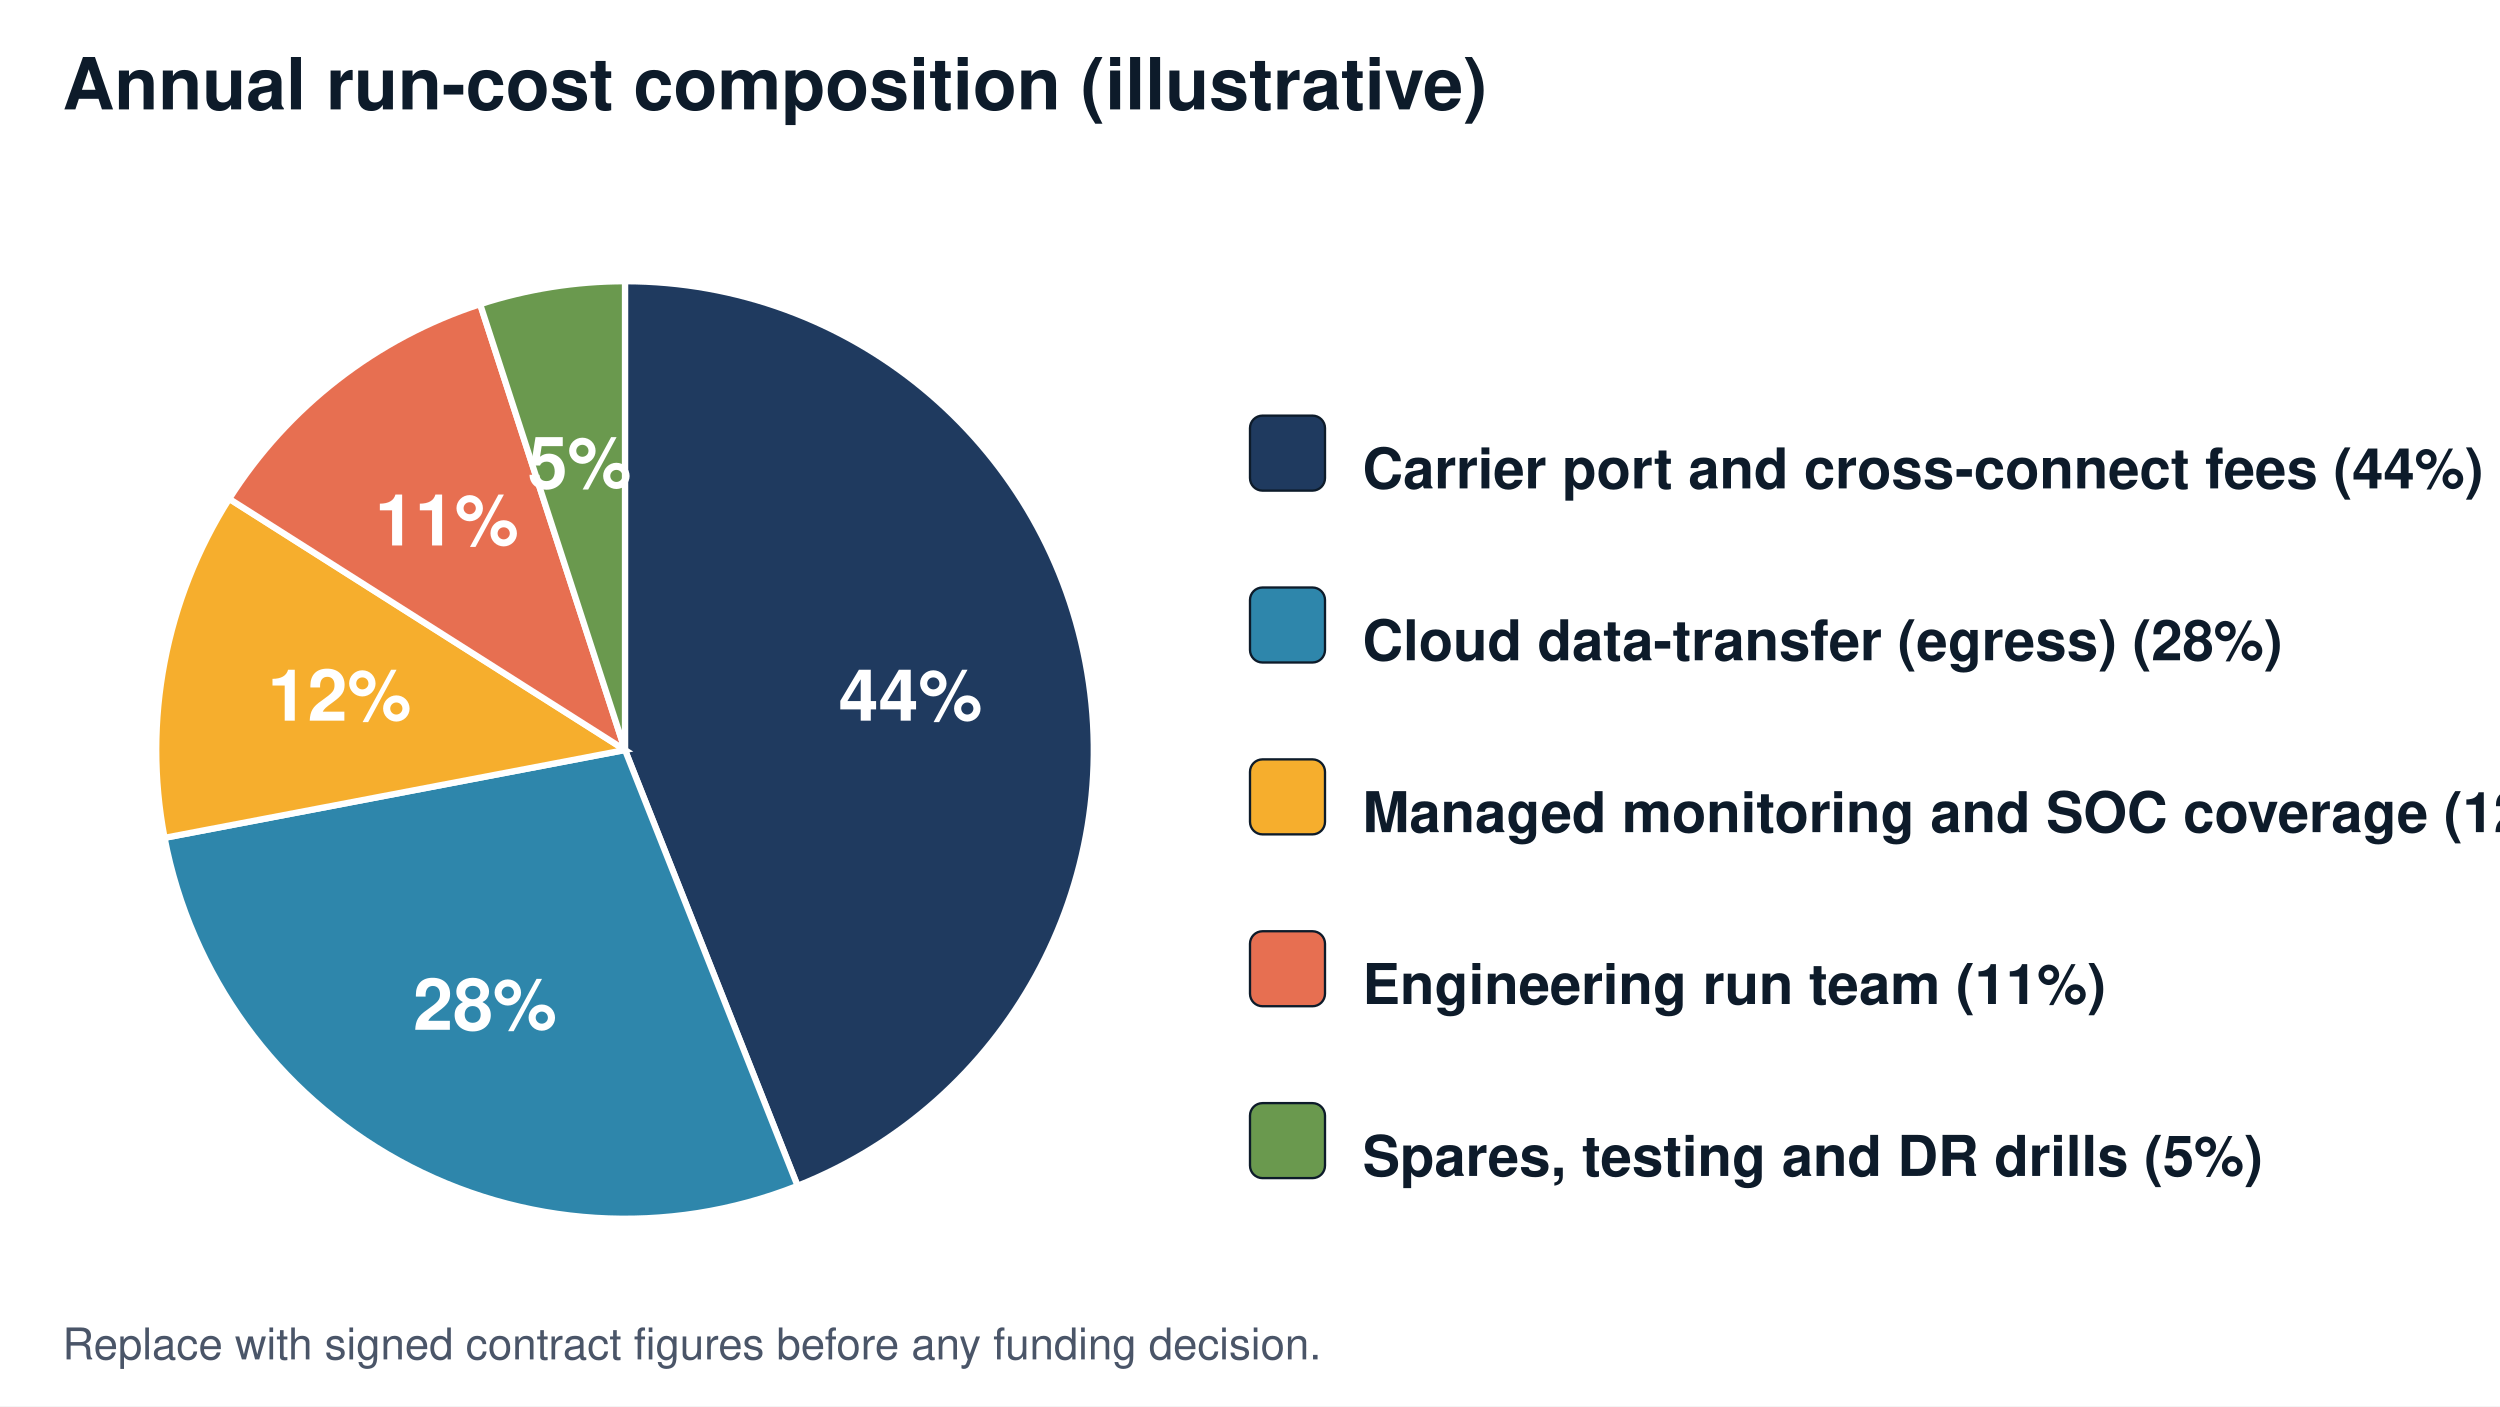
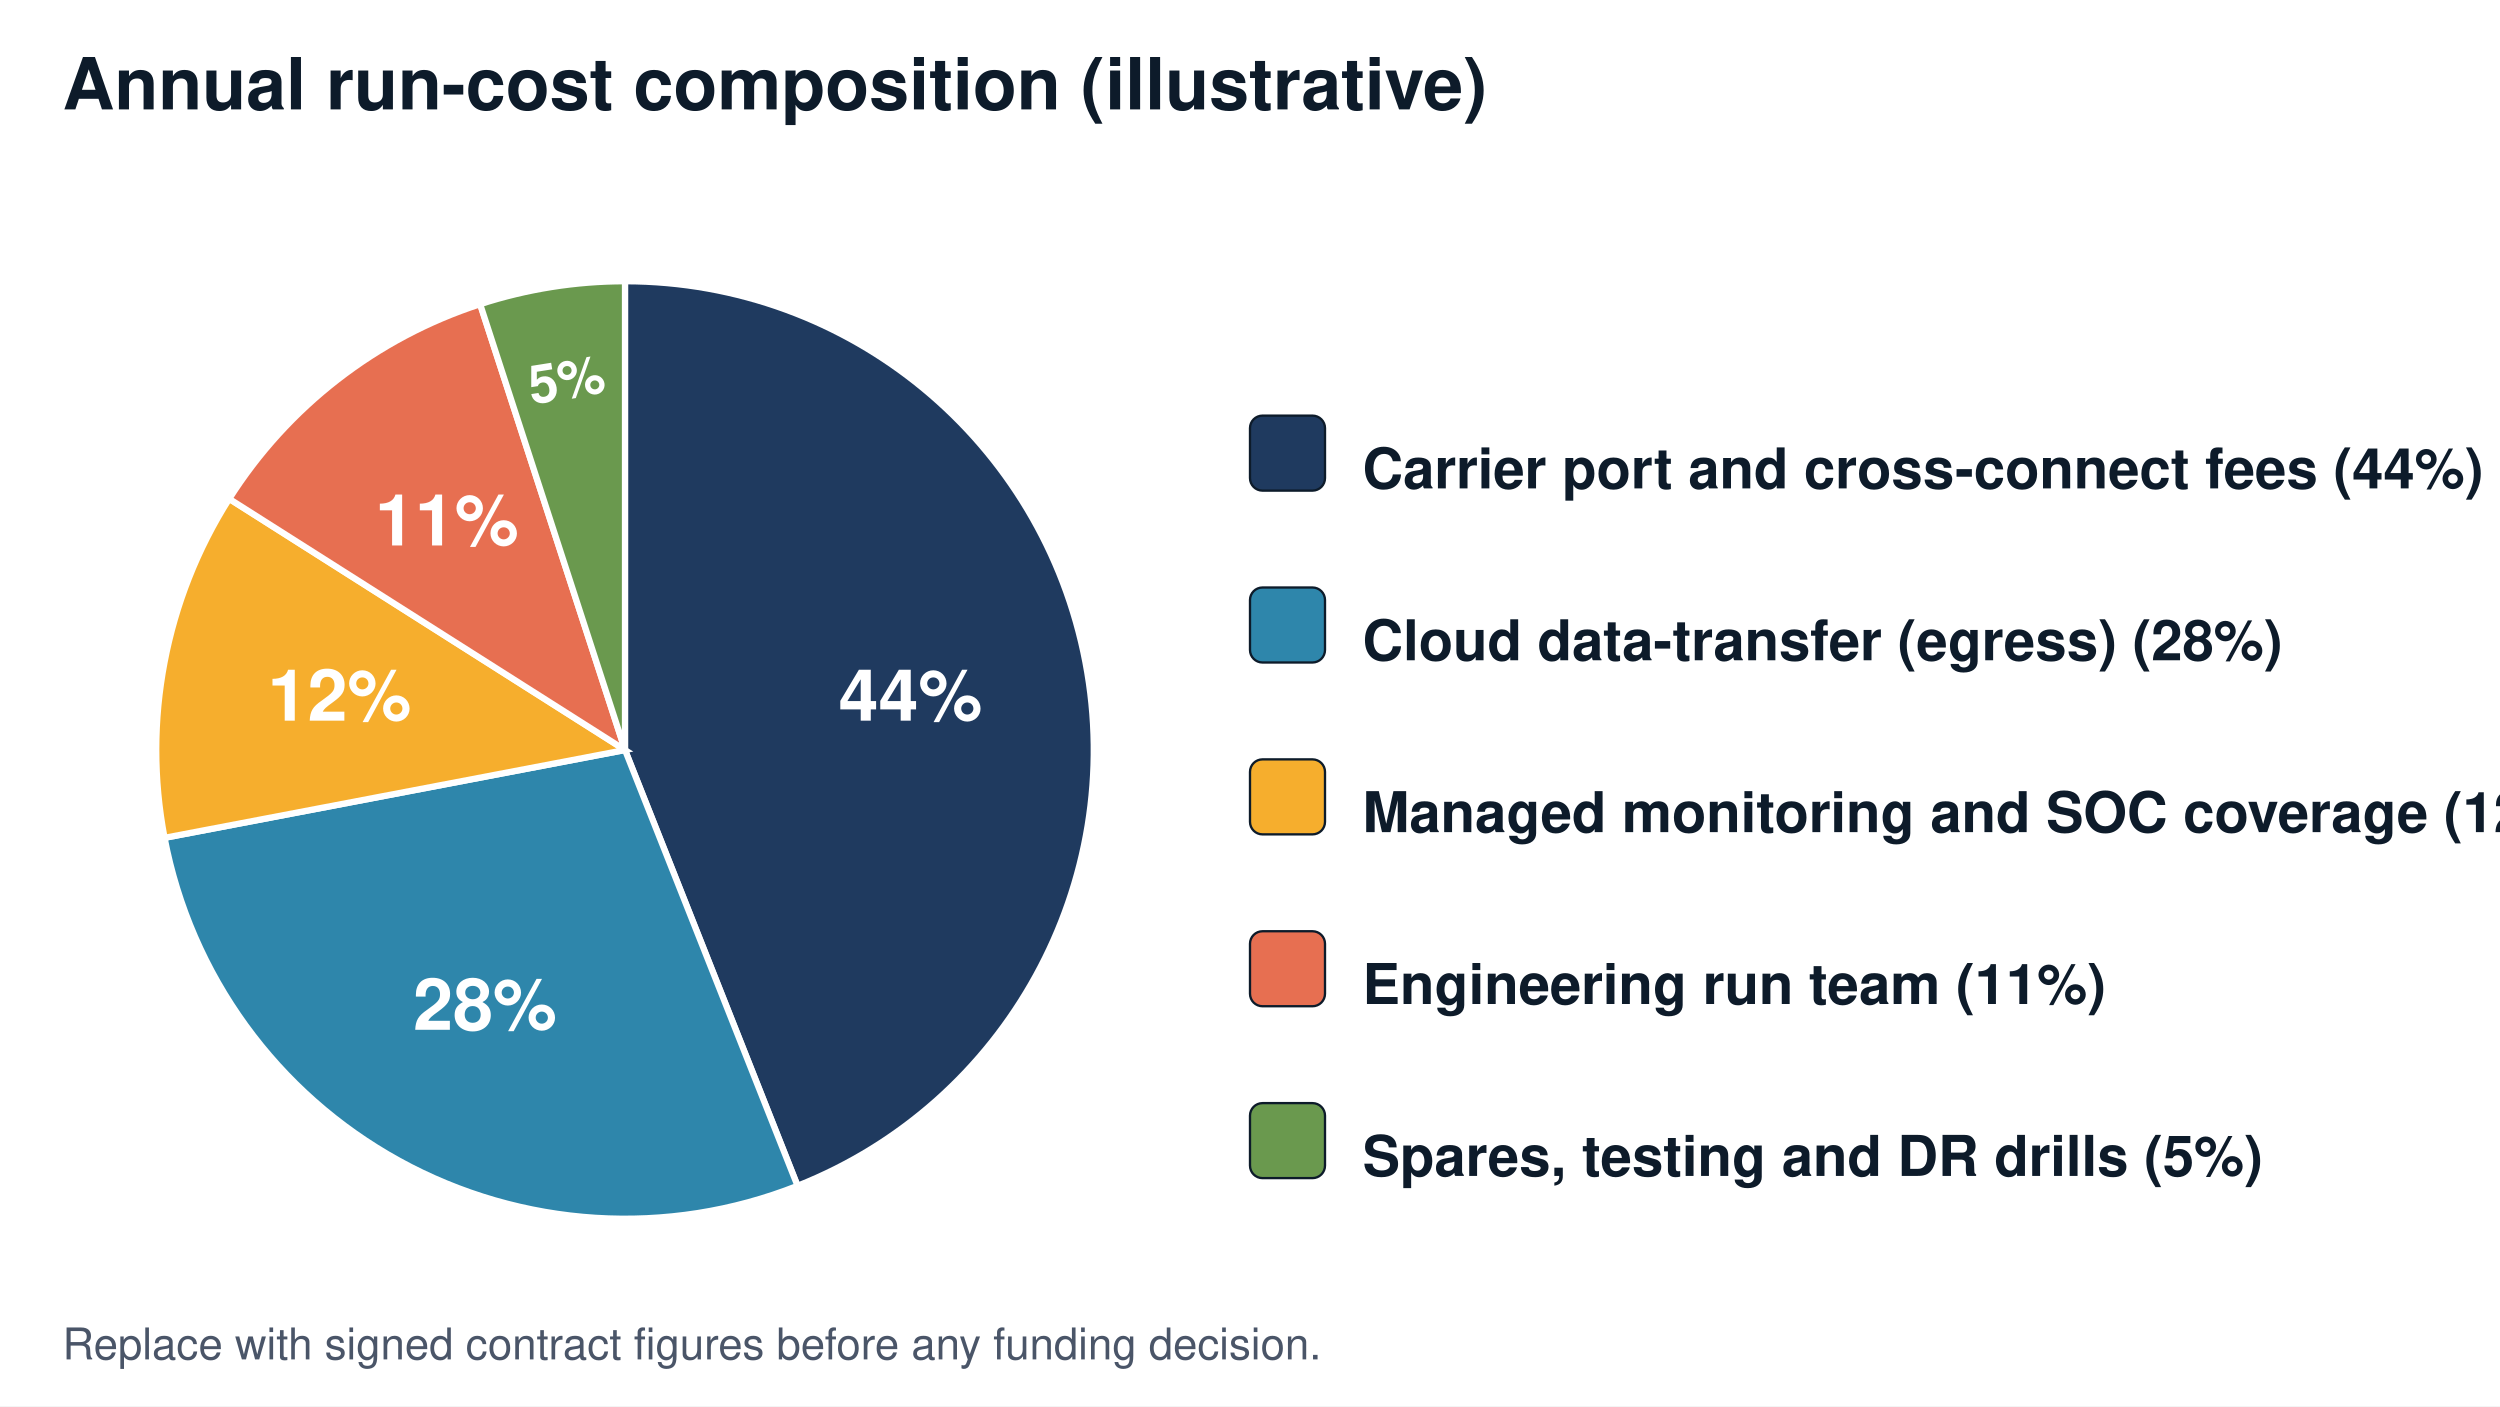
<svg xmlns="http://www.w3.org/2000/svg" viewBox="0 0 1600 900" width="100%" role="img" aria-label="Annual run-cost composition pie chart">
  <rect width="1600" height="900" fill="#ffffff" />
  <text x="40" y="70" font-family="Segoe UI, Helvetica, Arial, sans-serif" font-size="46" font-weight="700" fill="#0d1b2a">Annual run-cost composition (illustrative)</text>
  <path d="M400,480 L400.00,180.00 A300,300 0 0 1 510.44,758.93 Z" fill="#1f3a5f" stroke="#ffffff" stroke-width="4" />
  <text x="582.71" y="445.15" text-anchor="middle" dominant-baseline="middle" font-family="Segoe UI, Helvetica, Arial, sans-serif" font-size="46" font-weight="800" fill="#ffffff">44%</text>
  <path d="M400,480 L510.44,758.93 A300,300 0 0 1 105.31,536.21 Z" fill="#2e86ab" stroke="#ffffff" stroke-width="4" />
  <text x="310.39" y="642.99" text-anchor="middle" dominant-baseline="middle" font-family="Segoe UI, Helvetica, Arial, sans-serif" font-size="46" font-weight="800" fill="#ffffff">28%</text>
  <path d="M400,480 L105.31,536.21 A300,300 0 0 1 146.70,319.25 Z" fill="#f6ae2d" stroke="#ffffff" stroke-width="4" />
  <text x="217.29" y="445.15" text-anchor="middle" dominant-baseline="middle" font-family="Segoe UI, Helvetica, Arial, sans-serif" font-size="46" font-weight="800" fill="#ffffff">12%</text>
  <path d="M400,480 L146.70,319.25 A300,300 0 0 1 307.29,194.68 Z" fill="#e76f51" stroke="#ffffff" stroke-width="4" />
  <text x="286.00" y="333.03" text-anchor="middle" dominant-baseline="middle" font-family="Segoe UI, Helvetica, Arial, sans-serif" font-size="46" font-weight="800" fill="#ffffff">11%</text>
  <path d="M400,480 L307.29,194.68 A300,300 0 0 1 400.00,180.00 Z" fill="#6a994e" stroke="#ffffff" stroke-width="4" />
-   <text x="370.90" y="296.29" text-anchor="middle" dominant-baseline="middle" font-family="Segoe UI, Helvetica, Arial, sans-serif" font-size="46" font-weight="800" fill="#ffffff">5%</text>
+   <text x="362.5" y="243" text-anchor="middle" dominant-baseline="middle" transform="rotate(-9 362.5 243)" font-family="Segoe UI, Helvetica, Arial, sans-serif" font-size="34" font-weight="800" fill="#ffffff">5%</text>
  <rect x="800" y="266" width="48" height="48" rx="8" fill="#1f3a5f" stroke="#0d1b2a" stroke-width="1.5" />
  <text x="872" y="300" dominant-baseline="middle" font-family="Segoe UI, Helvetica, Arial, sans-serif" font-size="36" font-weight="600" fill="#0d1b2a">Carrier port and cross-connect fees (44%)</text>
  <rect x="800" y="376" width="48" height="48" rx="8" fill="#2e86ab" stroke="#0d1b2a" stroke-width="1.5" />
  <text x="872" y="410" dominant-baseline="middle" font-family="Segoe UI, Helvetica, Arial, sans-serif" font-size="36" font-weight="600" fill="#0d1b2a">Cloud data-transfer (egress) (28%)</text>
  <rect x="800" y="486" width="48" height="48" rx="8" fill="#f6ae2d" stroke="#0d1b2a" stroke-width="1.5" />
  <text x="872" y="520" dominant-baseline="middle" font-family="Segoe UI, Helvetica, Arial, sans-serif" font-size="36" font-weight="600" fill="#0d1b2a">Managed monitoring and SOC coverage (12%)</text>
  <rect x="800" y="596" width="48" height="48" rx="8" fill="#e76f51" stroke="#0d1b2a" stroke-width="1.5" />
  <text x="872" y="630" dominant-baseline="middle" font-family="Segoe UI, Helvetica, Arial, sans-serif" font-size="36" font-weight="600" fill="#0d1b2a">Engineering run team (11%)</text>
  <rect x="800" y="706" width="48" height="48" rx="8" fill="#6a994e" stroke="#0d1b2a" stroke-width="1.5" />
  <text x="872" y="740" dominant-baseline="middle" font-family="Segoe UI, Helvetica, Arial, sans-serif" font-size="36" font-weight="600" fill="#0d1b2a">Spares, testing and DR drills (5%)</text>
  <text x="40" y="870" font-family="Segoe UI, Helvetica, Arial, sans-serif" font-size="28" fill="#4a5568">Replace with signed contract figures before any funding decision.</text>
</svg>
